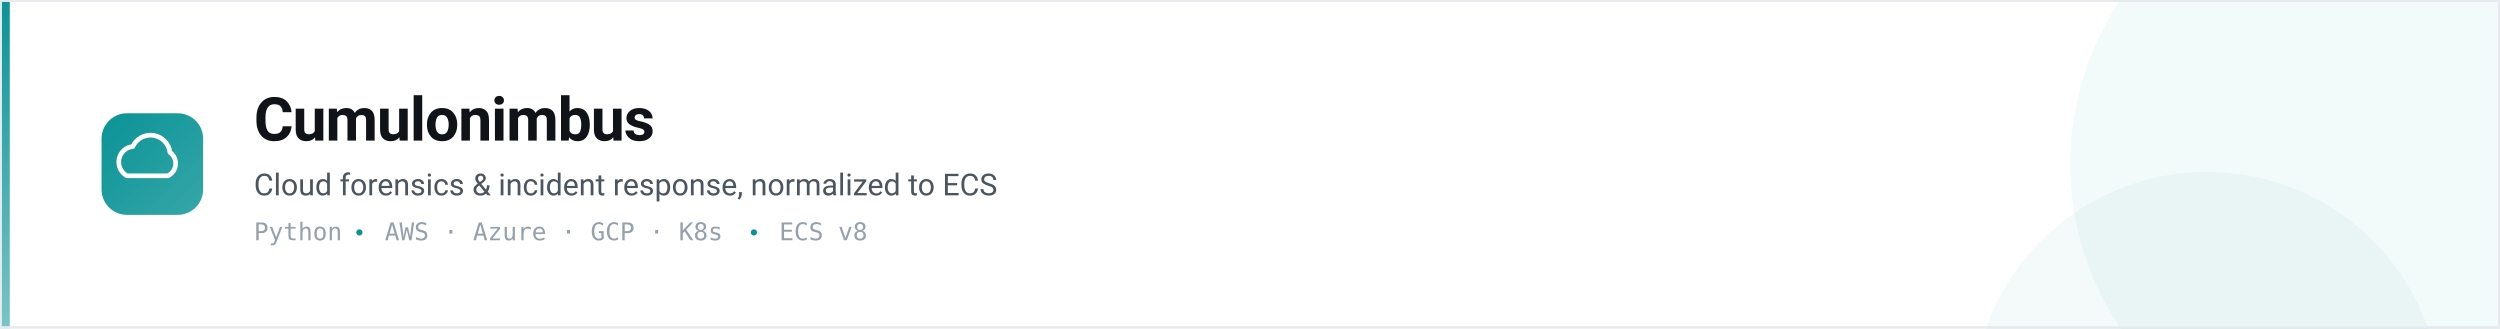
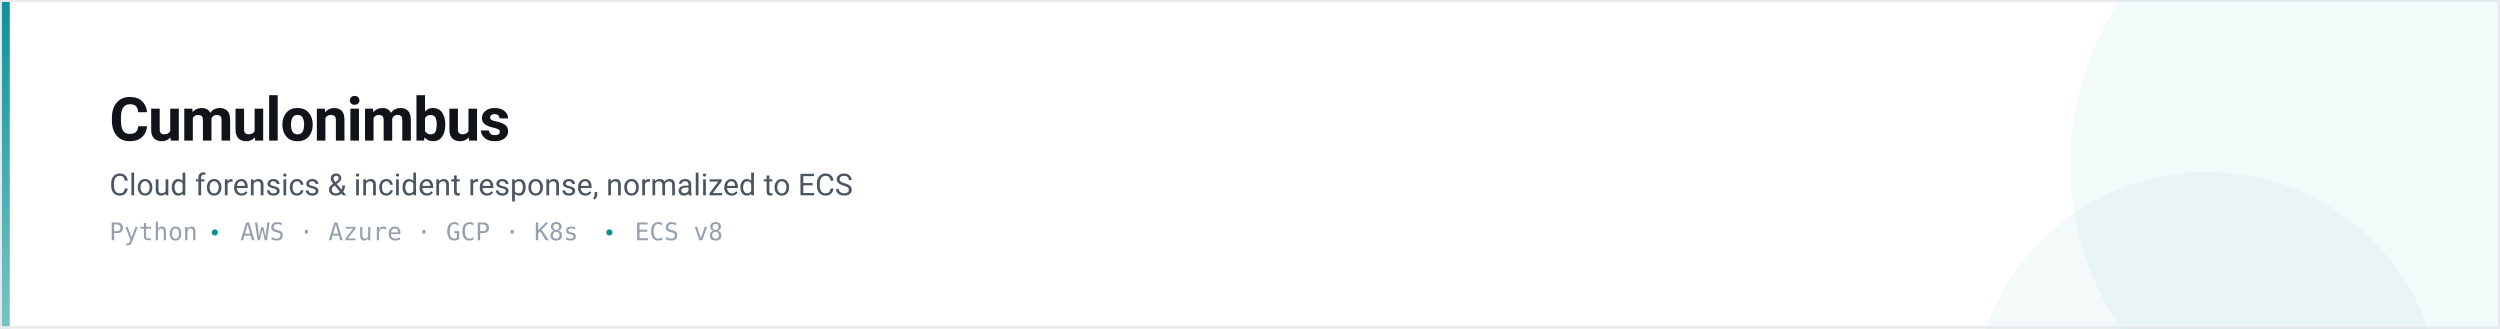
<svg xmlns="http://www.w3.org/2000/svg" width="1280" height="168" viewBox="0 0 1280 168" role="img" aria-label="Cumulonimbus — Cloud forensics &amp; incident response, normalized to ECS">
  <defs>
    <linearGradient id="rail" x1="0" y1="0" x2="0" y2="1">
      <stop offset="0" stop-color="#0a9396" />
      <stop offset="1" stop-color="#0a9396" stop-opacity="0.55" />
    </linearGradient>
-     <linearGradient id="tile" x1="0" y1="0" x2="1" y2="1">
-       <stop offset="0" stop-color="#0a9396" />
-       <stop offset="1" stop-color="#0a9396" stop-opacity="0.82" />
-     </linearGradient>
  </defs>
  <rect width="1280" height="168" fill="#ffffff" />
  <circle cx="1210" cy="84" r="150" fill="#0a9396" opacity="0.05" />
  <circle cx="1130" cy="208" r="120" fill="#0a9396" opacity="0.045" />
-   <rect x="52" y="58" width="52" height="52" rx="13" fill="url(#tile)" />
-   <path d="M65.0 90.0 a8 8 0 0 1 3 -15 a10 10 0 0 1 19 3 a7 7 0 0 1 -1 12 Z" stroke="#fff" stroke-width="2.4" fill="none" stroke-linecap="round" stroke-linejoin="round" />
-   <text x="130" y="72" font-family="-apple-system,Segoe UI,Roboto,Helvetica,Arial,sans-serif" font-size="31" font-weight="650" letter-spacing="-0.5" fill="#101318">Cumulonimbus</text>
-   <text x="130" y="100" font-family="-apple-system,Segoe UI,Roboto,Helvetica,Arial,sans-serif" font-size="15.5" fill="#4b5560">Cloud forensics &amp; incident response, normalized to ECS</text>
-   <text x="130" y="123" font-family="ui-monospace,SFMono-Regular,Menlo,monospace" font-size="12.5" fill="#94a0ad">Python</text>
-   <circle cx="184" cy="119" r="1.6" fill="#0a9396" />
-   <text x="197" y="123" font-family="ui-monospace,SFMono-Regular,Menlo,monospace" font-size="12.5" fill="#94a0ad">AWS · Azure · GCP · K8s</text>
-   <circle cx="386" cy="119" r="1.6" fill="#0a9396" />
-   <text x="399" y="123" font-family="ui-monospace,SFMono-Regular,Menlo,monospace" font-size="12.5" fill="#94a0ad">ECS v8</text>
+   <text x="56" y="72" font-family="-apple-system,Segoe UI,Roboto,Helvetica,Arial,sans-serif" font-size="31" font-weight="650" letter-spacing="-0.5" fill="#101318">Cumulonimbus</text>
+   <text x="56" y="100" font-family="-apple-system,Segoe UI,Roboto,Helvetica,Arial,sans-serif" font-size="15.5" fill="#4b5560">Cloud forensics &amp; incident response, normalized to ECS</text>
+   <text x="56" y="123" font-family="ui-monospace,SFMono-Regular,Menlo,monospace" font-size="12.5" fill="#94a0ad">Python</text>
+   <circle cx="110" cy="119" r="1.6" fill="#0a9396" />
+   <text x="123" y="123" font-family="ui-monospace,SFMono-Regular,Menlo,monospace" font-size="12.5" fill="#94a0ad">AWS · Azure · GCP · K8s</text>
+   <circle cx="312" cy="119" r="1.6" fill="#0a9396" />
+   <text x="325" y="123" font-family="ui-monospace,SFMono-Regular,Menlo,monospace" font-size="12.5" fill="#94a0ad">ECS v8</text>
  <rect x="0" y="0" width="5" height="168" fill="url(#rail)" />
  <rect x="0.5" y="0.5" width="1279" height="167" rx="0" fill="none" stroke="#e6eaef" stroke-width="1" />
</svg>
